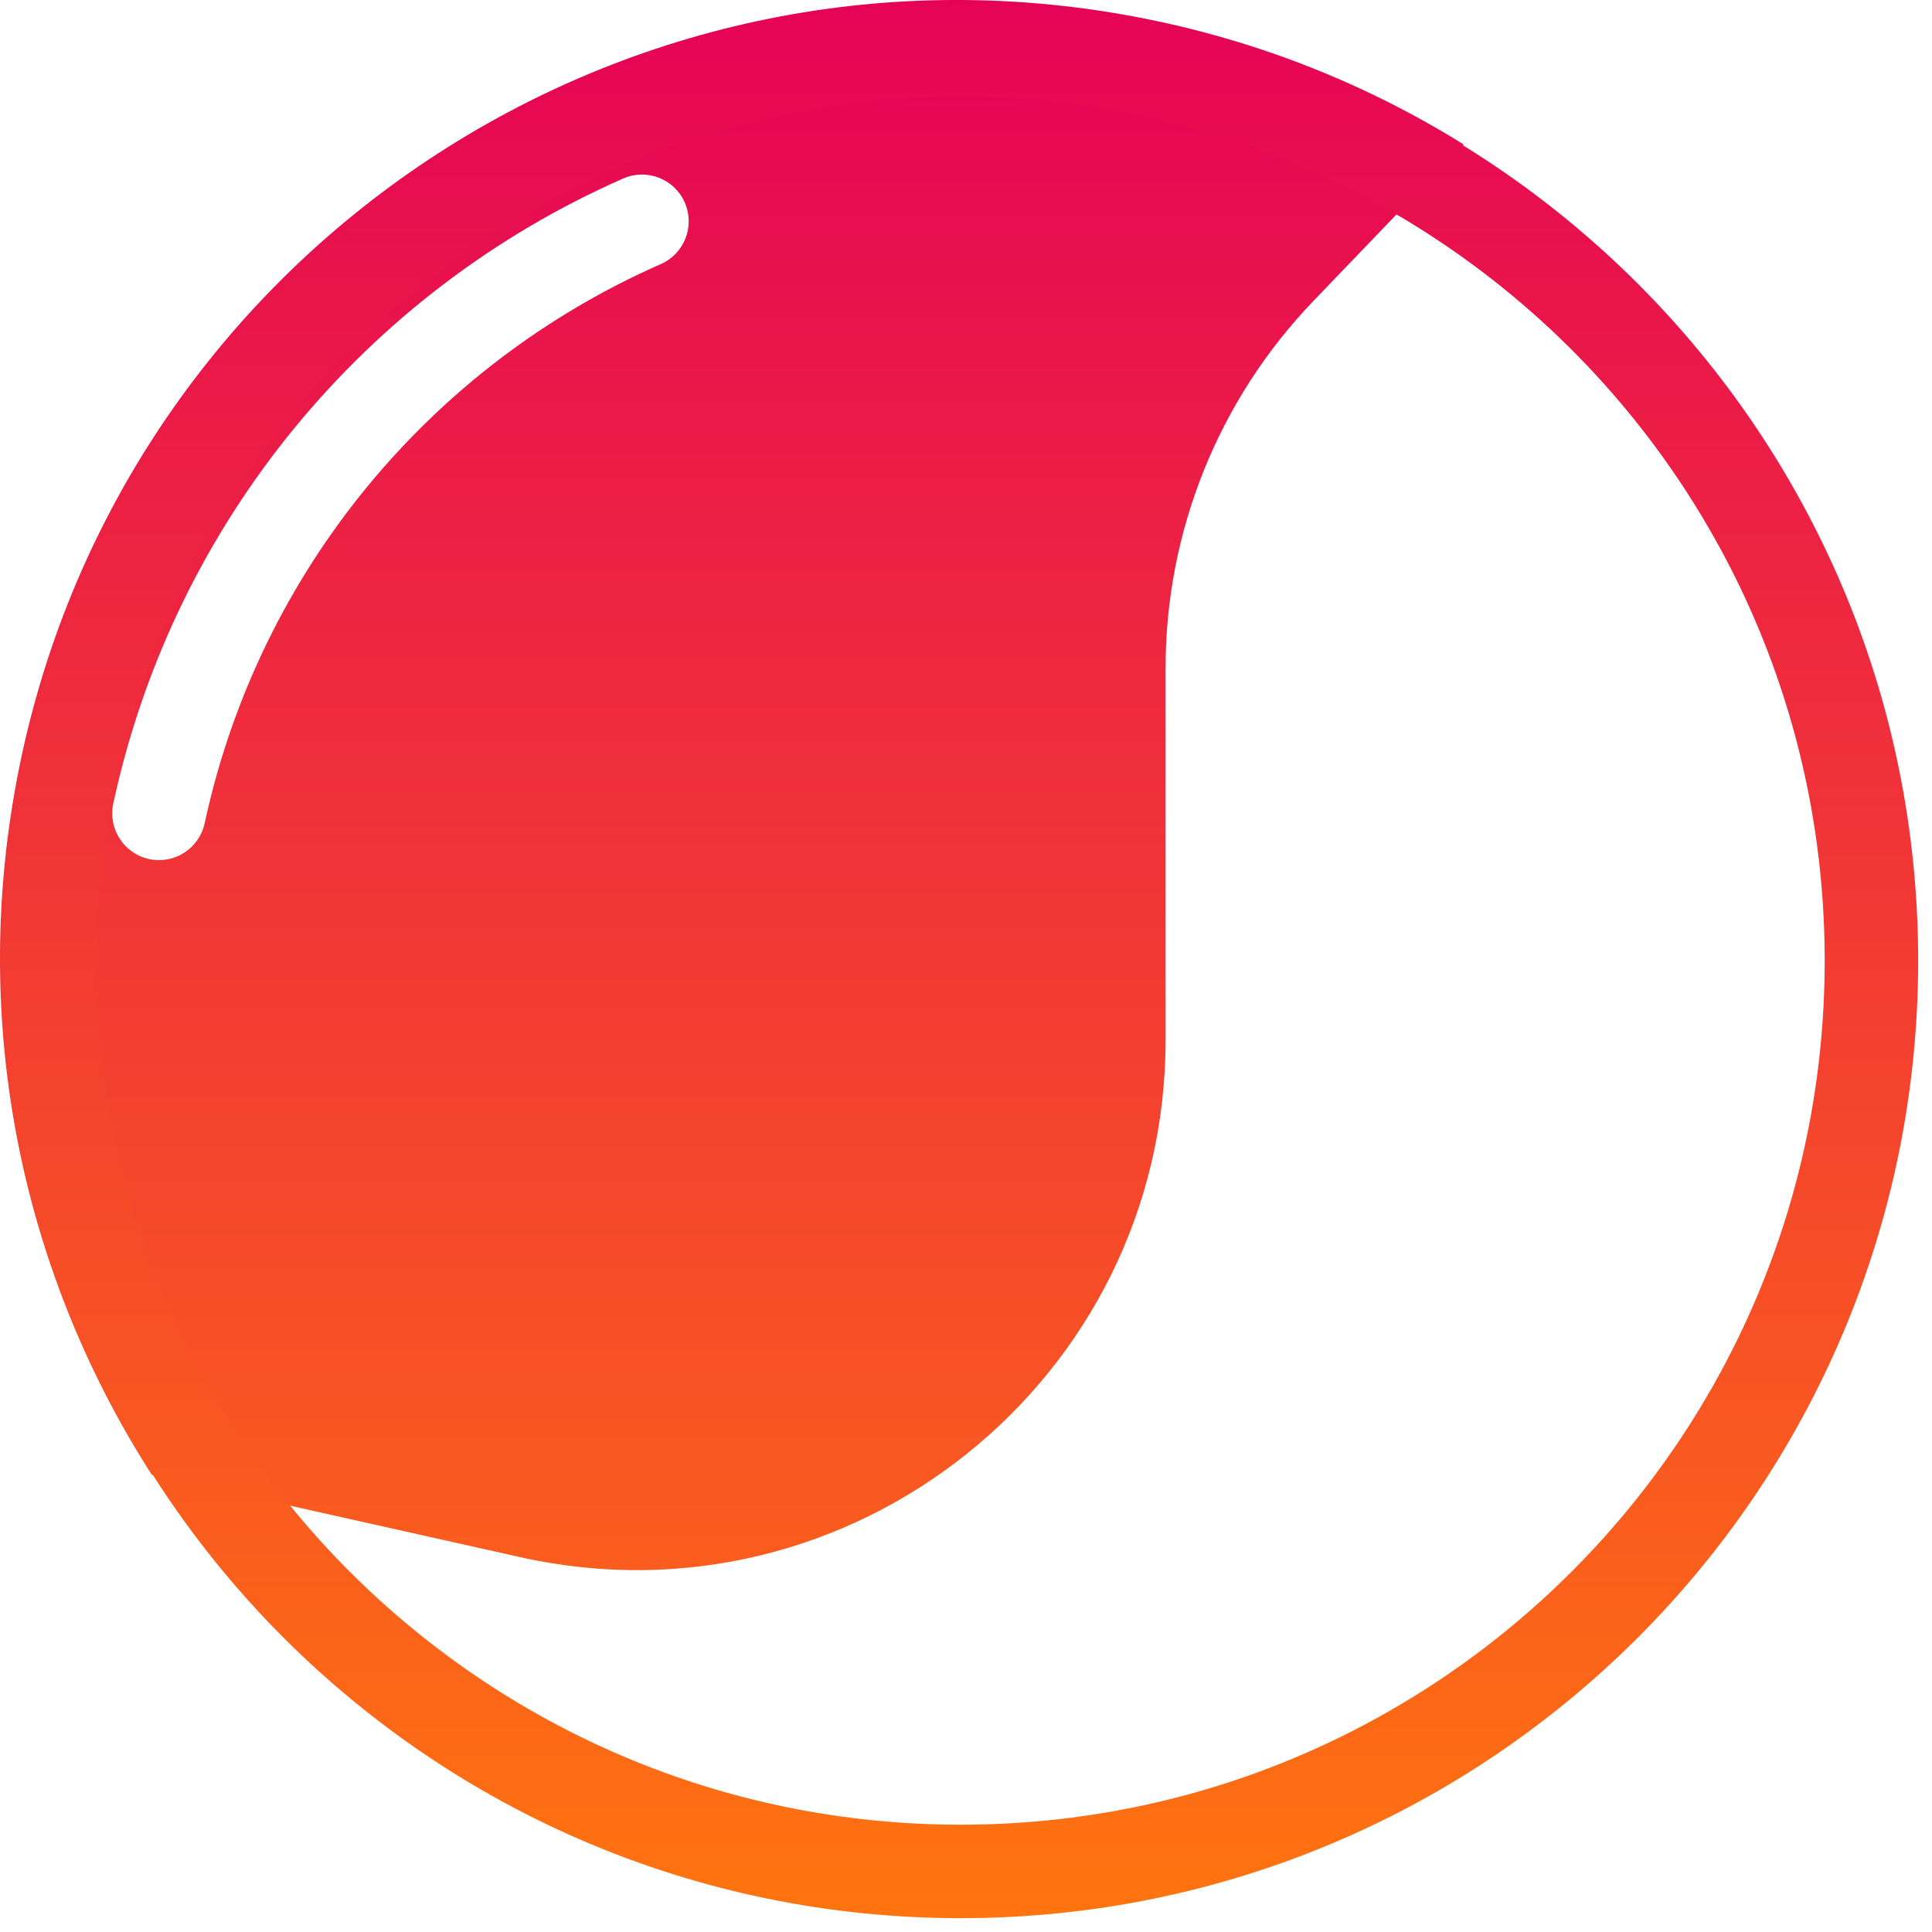
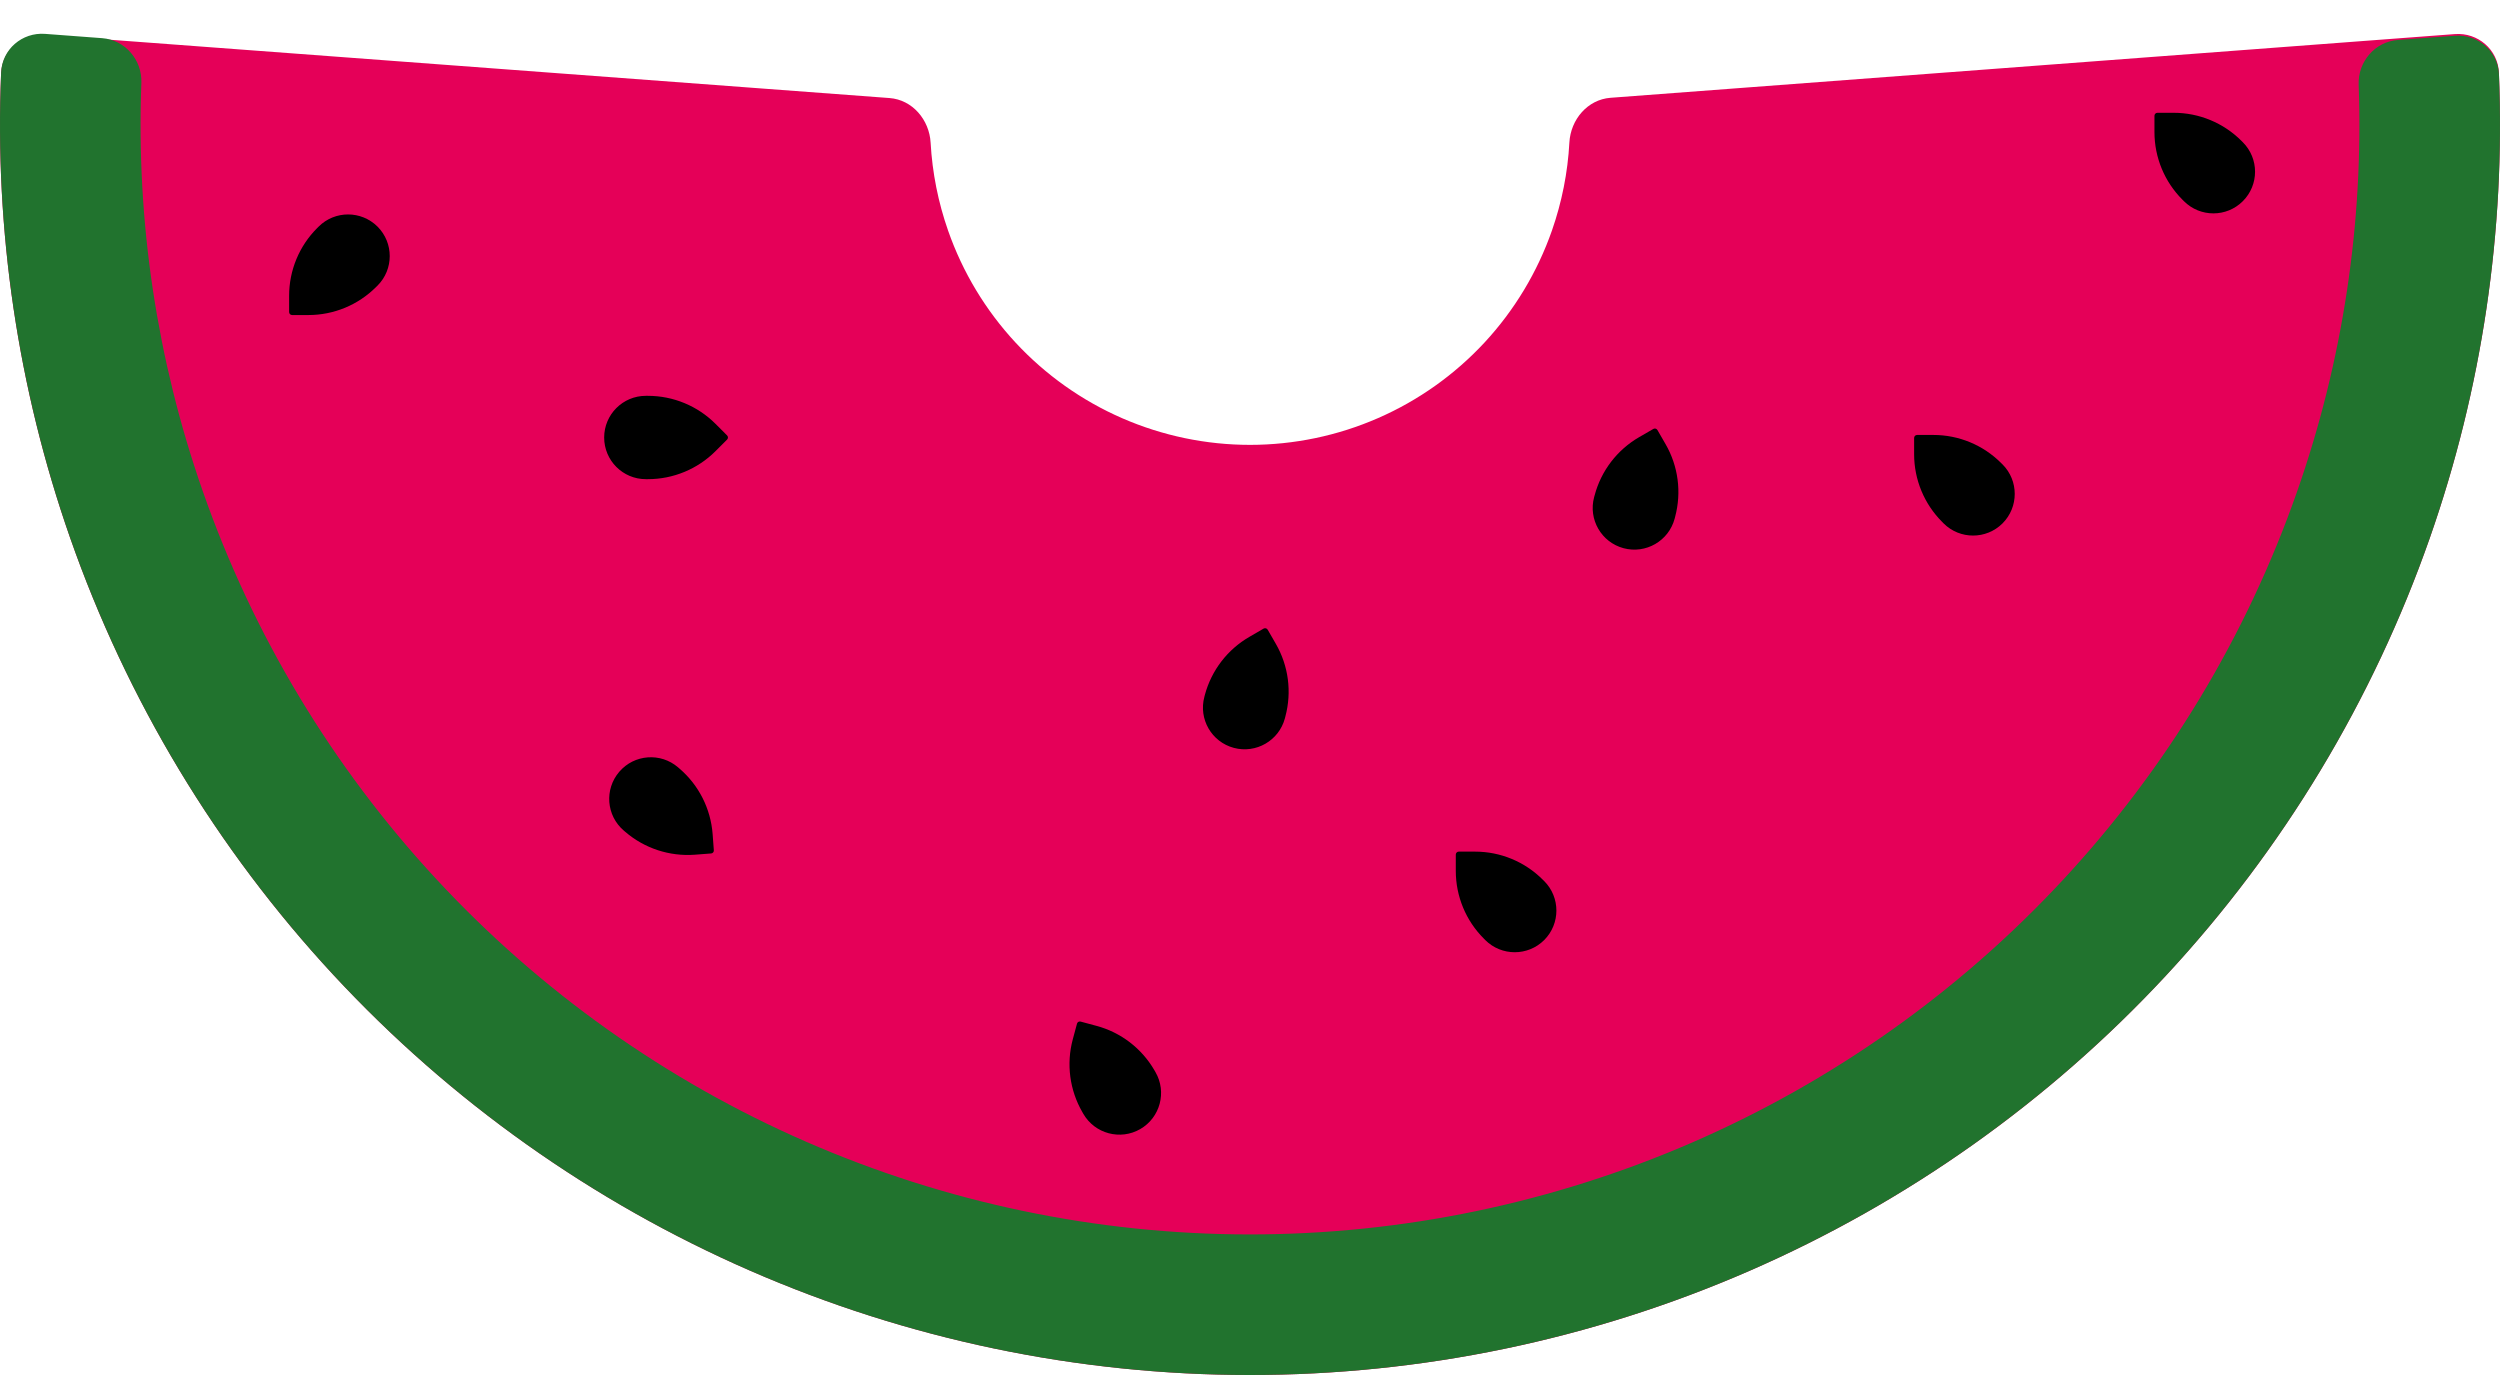
- <svg xmlns="http://www.w3.org/2000/svg" width="62" height="62" viewBox="0 0 62 62" fill="none">
-   <path fill-rule="evenodd" clip-rule="evenodd" d="M42.14 9.668L46.97 4.636C43.742 2.626 40.084 1.186 36.11 0.479C19.402 -2.491 3.449 8.646 0.479 25.355C-0.93 33.285 0.838 41.044 4.871 47.327L16.695 49.971C27.318 52.346 37.405 44.266 37.405 33.38V21.44C37.405 17.052 39.102 12.834 42.14 9.668ZM3.637 25.776C3.458 26.585 3.968 27.387 4.776 27.566C5.585 27.746 6.386 27.236 6.566 26.427L6.603 26.259C8.362 18.344 13.785 11.74 21.206 8.475C21.964 8.141 22.308 7.256 21.975 6.498C21.641 5.739 20.756 5.395 19.998 5.729C11.702 9.379 5.641 16.761 3.675 25.608L3.637 25.776Z" fill="url(#paint0_linear_352_22)" />
-   <rect x="1.602" y="60.056" width="58.455" height="58.455" rx="29.227" transform="rotate(-90 1.60175 60.0565)" stroke="url(#paint1_linear_352_22)" stroke-width="3" />
-   <defs>
-     <linearGradient id="paint0_linear_352_22" x1="31.952" y1="62.657" x2="31.952" y2="-0.405" gradientUnits="userSpaceOnUse">
-       <stop stop-color="#FF740F" />
-       <stop offset="1" stop-color="#E50058" />
-     </linearGradient>
-     <linearGradient id="paint1_linear_352_22" x1="0.102" y1="92.6" x2="63.335" y2="92.6" gradientUnits="userSpaceOnUse">
-       <stop stop-color="#FF740F" />
-       <stop offset="1" stop-color="#E50058" />
-     </linearGradient>
-   </defs>
+ <svg xmlns="http://www.w3.org/2000/svg" width="60" height="33" viewBox="0 0 60 33" fill="none">
+   <path d="M1.081 0.837C0.53 0.796 0.048 1.209 0.026 1.761C-0.131 5.547 0.431 9.332 1.685 12.914C3.05 16.811 5.204 20.384 8.013 23.41C10.823 26.437 14.226 28.85 18.011 30.5C21.796 32.15 25.881 33.001 30.01 33C34.139 32.999 38.223 32.145 42.007 30.492C45.791 28.84 49.193 26.424 52 23.396C54.807 20.368 56.959 16.793 58.321 12.895C59.573 9.312 60.133 5.527 59.974 1.741C59.95 1.189 59.468 0.777 58.918 0.818L38.652 2.347C38.101 2.389 37.695 2.87 37.665 3.422C37.626 4.14 37.485 4.85 37.247 5.532C36.898 6.529 36.348 7.444 35.63 8.219C34.911 8.994 34.041 9.612 33.072 10.035C32.104 10.458 31.059 10.676 30.003 10.677C28.946 10.677 27.901 10.459 26.932 10.037C25.964 9.615 25.093 8.997 24.374 8.223C23.655 7.448 23.104 6.534 22.755 5.537C22.516 4.855 22.375 4.145 22.335 3.427C22.305 2.875 21.898 2.394 21.348 2.353L1.081 0.837Z" fill="#E50058" />
+   <path d="M1.083 0.813C0.532 0.771 0.05 1.184 0.027 1.736C-0.133 5.521 0.426 9.306 1.676 12.888C3.037 16.786 5.188 20.361 7.993 23.389C10.799 26.417 14.2 28.834 17.983 30.488C21.765 32.142 25.848 32.997 29.977 33C34.105 33.003 38.19 32.154 41.975 30.506C45.76 28.858 49.164 26.447 51.975 23.423C54.785 20.399 56.941 16.828 58.308 12.932C59.565 9.351 60.129 5.568 59.975 1.782C59.953 1.23 59.471 0.817 58.921 0.858L57.55 0.959C57 1 56.588 1.48 56.608 2.032C56.729 5.354 56.227 8.673 55.124 11.815C53.911 15.273 51.998 18.442 49.503 21.126C47.009 23.81 43.988 25.95 40.628 27.413C37.269 28.875 33.643 29.629 29.979 29.626C26.315 29.623 22.691 28.864 19.334 27.396C15.977 25.929 12.959 23.784 10.469 21.096C7.978 18.408 6.07 15.235 4.862 11.776C3.764 8.632 3.267 5.312 3.393 1.99C3.414 1.438 3.003 0.958 2.453 0.916L1.083 0.813Z" fill="#21732E" />
+   <path d="M9.026 6.888C8.596 7.319 8.011 7.561 7.402 7.561H7.01C6.971 7.561 6.939 7.529 6.939 7.49V7.098C6.939 6.489 7.181 5.904 7.612 5.474L7.647 5.439C8.037 5.049 8.67 5.049 9.061 5.439C9.451 5.83 9.451 6.463 9.061 6.854L9.026 6.888Z" fill="black" />
+   <path d="M15.549 9.5C16.158 9.5 16.742 9.742 17.173 10.173L17.45 10.45C17.478 10.478 17.478 10.522 17.45 10.55L17.173 10.827C16.742 11.258 16.158 11.5 15.549 11.5H15.5C14.948 11.5 14.5 11.052 14.5 10.5C14.5 9.948 14.948 9.5 15.5 9.5H15.549Z" fill="black" />
+   <path d="M25.976 26.69C25.671 26.162 25.589 25.535 25.746 24.947L25.848 24.568C25.858 24.53 25.896 24.508 25.934 24.518L26.313 24.62C26.901 24.777 27.403 25.162 27.708 25.69L27.732 25.732C28.008 26.21 27.844 26.822 27.366 27.098C26.888 27.374 26.276 27.21 26 26.732L25.976 26.69Z" fill="black" />
+   <path d="M28.917 16.677C29.075 16.089 29.46 15.587 29.988 15.283L30.327 15.086C30.361 15.067 30.404 15.079 30.424 15.112L30.62 15.452C30.924 15.979 31.007 16.606 30.849 17.195L30.837 17.242C30.694 17.775 30.145 18.092 29.612 17.949C29.078 17.806 28.762 17.258 28.905 16.724L28.917 16.677Z" fill="black" />
+   <path d="M38.272 11.885C38.429 11.296 38.814 10.795 39.342 10.49L39.681 10.294C39.715 10.275 39.758 10.286 39.778 10.32L39.974 10.66C40.278 11.187 40.361 11.814 40.203 12.403L40.191 12.45C40.048 12.983 39.499 13.3 38.966 13.157C38.432 13.014 38.116 12.465 38.259 11.932L38.272 11.885Z" fill="black" />
+   <path d="M35.612 22.526C35.181 22.096 34.939 21.511 34.939 20.902V20.51C34.939 20.471 34.971 20.439 35.01 20.439H35.402C36.011 20.439 36.596 20.681 37.026 21.112L37.061 21.146C37.451 21.537 37.451 22.17 37.061 22.561C36.67 22.951 36.037 22.951 35.646 22.561L35.612 22.526Z" fill="black" />
+   <path d="M46.612 12.526C46.181 12.095 45.939 11.511 45.939 10.902V10.51C45.939 10.471 45.971 10.439 46.01 10.439H46.402C47.011 10.439 47.596 10.681 48.026 11.112L48.061 11.146C48.451 11.537 48.451 12.17 48.061 12.561C47.67 12.951 47.037 12.951 46.646 12.561L46.612 12.526Z" fill="black" />
+   <path d="M52.38 4.794C51.949 4.363 51.707 3.779 51.707 3.17V2.778C51.707 2.739 51.739 2.707 51.778 2.707H52.17C52.779 2.707 53.363 2.949 53.794 3.38L53.828 3.414C54.219 3.805 54.219 4.438 53.828 4.828C53.438 5.219 52.805 5.219 52.414 4.828L52.38 4.794Z" fill="black" />
+   <path d="M16.31 18.448C16.772 18.845 17.057 19.409 17.103 20.017L17.132 20.408C17.135 20.447 17.106 20.48 17.067 20.483L16.676 20.513C16.068 20.558 15.468 20.361 15.006 19.964L14.969 19.932C14.55 19.572 14.503 18.941 14.863 18.522C15.223 18.103 15.854 18.056 16.273 18.416L16.31 18.448Z" fill="black" />
</svg>
